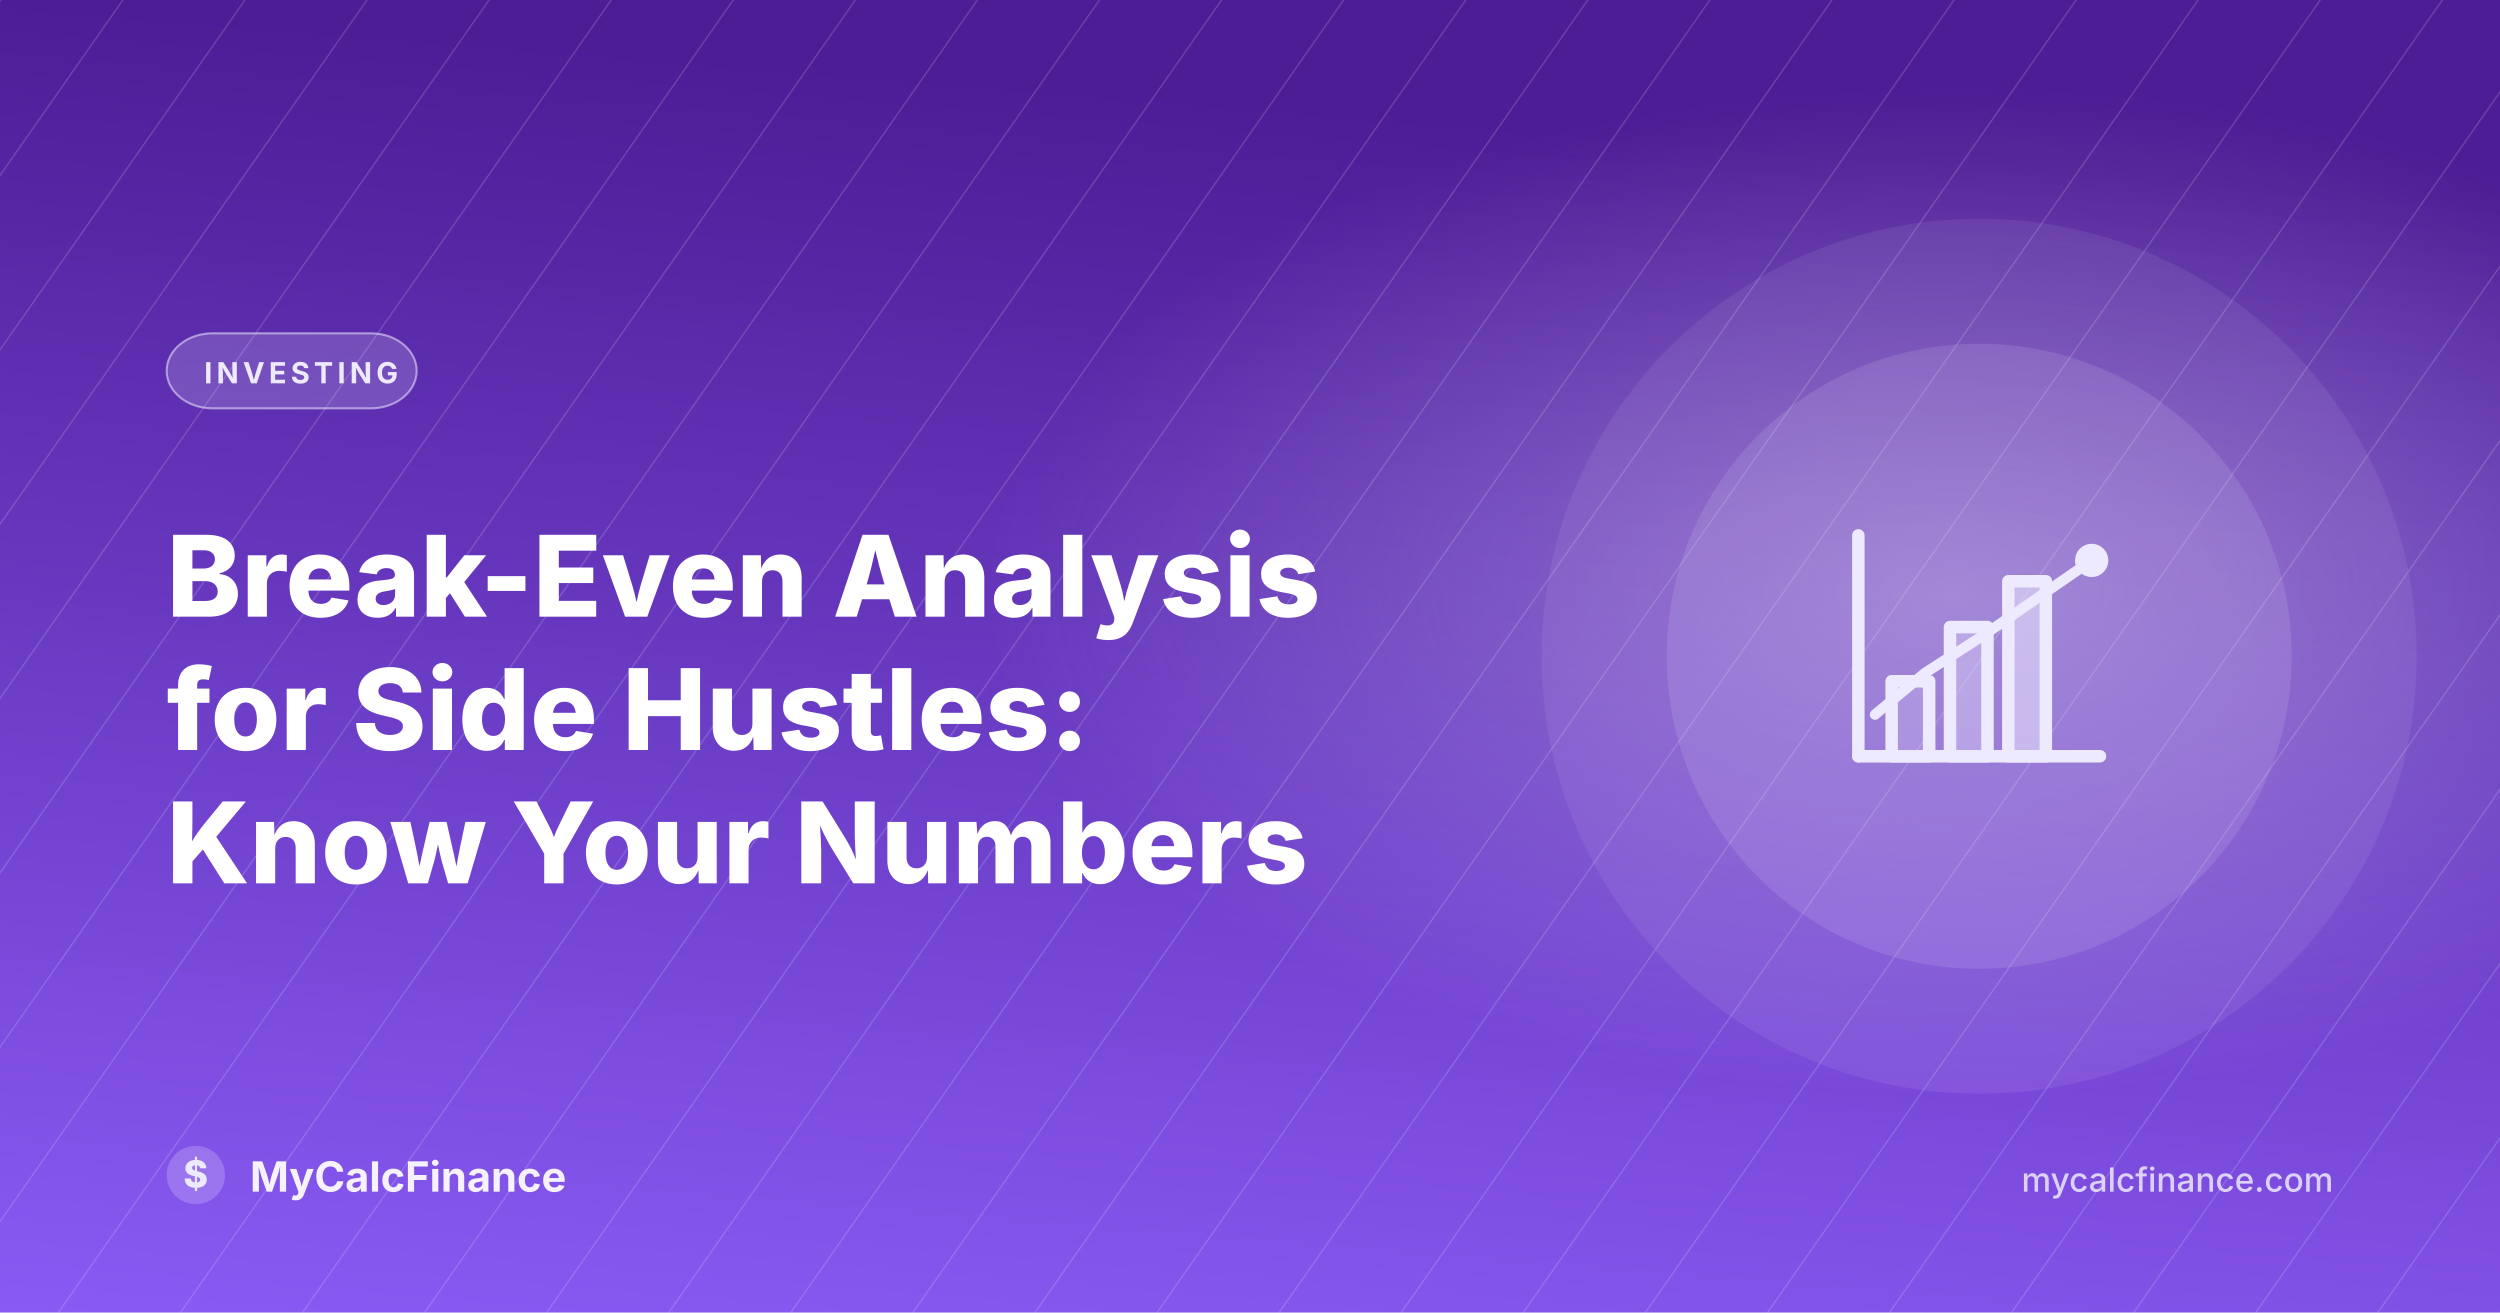
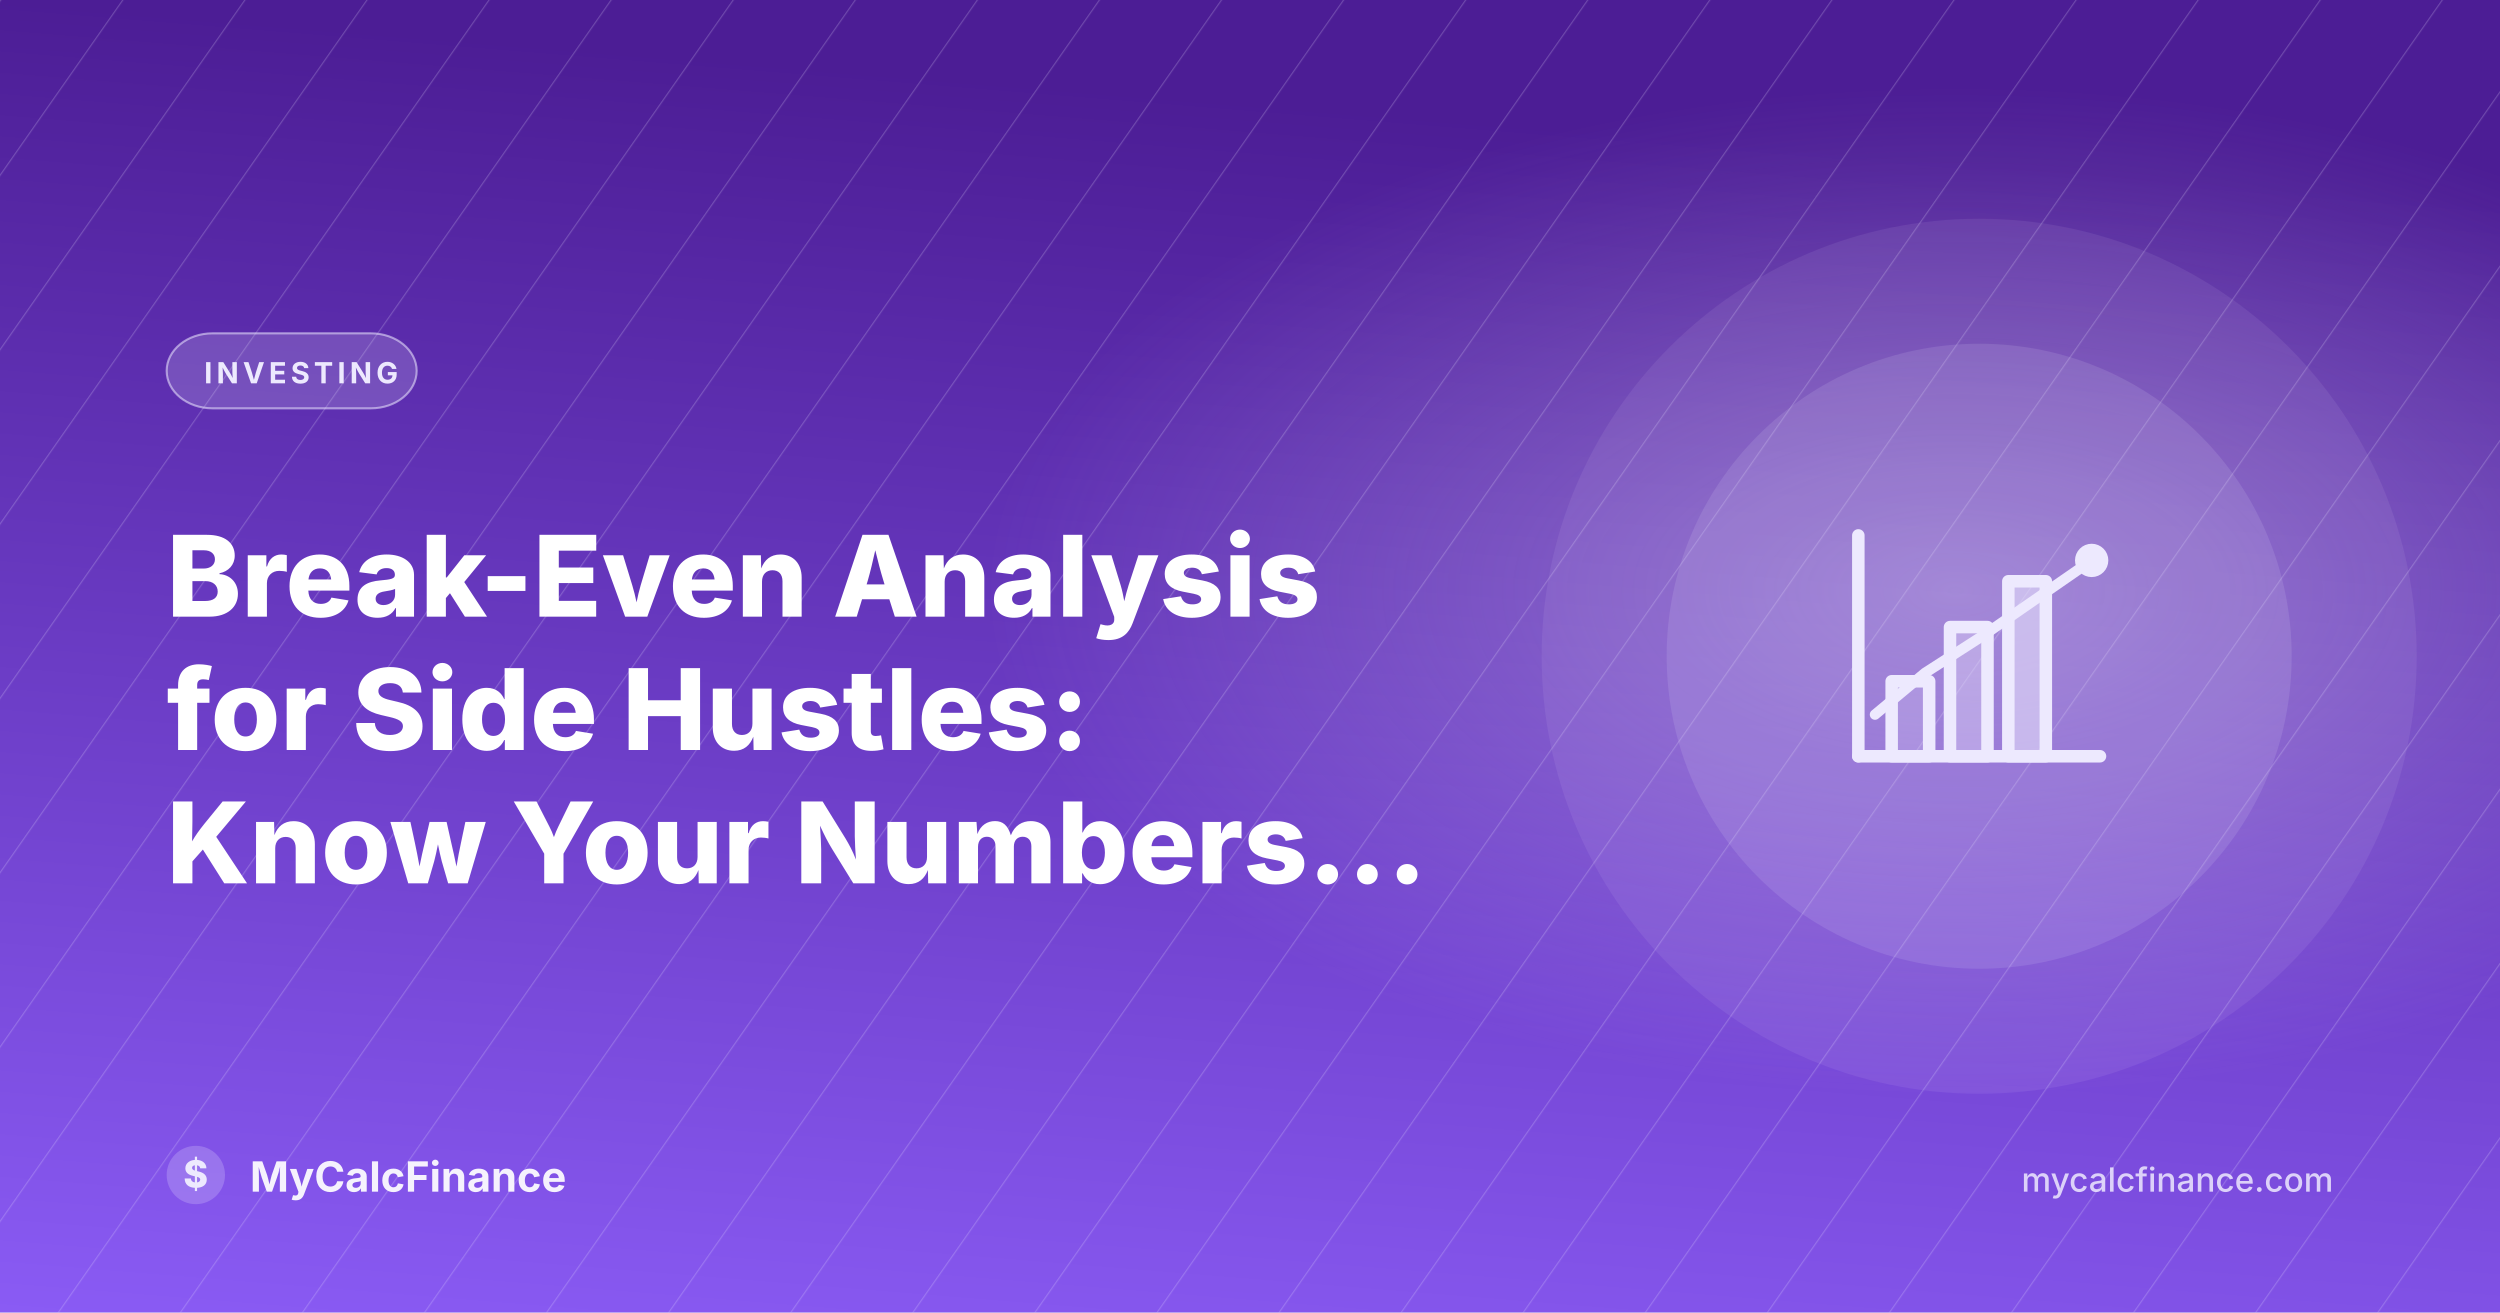
<svg xmlns="http://www.w3.org/2000/svg" viewBox="0 0 1200 630" role="img" aria-labelledby="title-break-even-analysis-side-hustles">
  <defs>
    <linearGradient id="g" gradientTransform="rotate(99)">
      <stop offset="0%" stop-color="#4c1d95" />
      <stop offset="100%" stop-color="#8b5cf6" />
    </linearGradient>
    <radialGradient id="glow" cx="0.78" cy="0.45" r="0.55">
      <stop offset="0%" stop-color="#ede9fe" stop-opacity="0.35" />
      <stop offset="70%" stop-color="#ede9fe" stop-opacity="0" />
    </radialGradient>
    <pattern id="pat" width="48" height="48" patternUnits="userSpaceOnUse" patternTransform="rotate(35)">
      <rect width="48" height="48" fill="none" />
      <line x1="0" y1="0" x2="0" y2="48" stroke="#ede9fe" stroke-width="1.2" stroke-opacity="0.2" />
    </pattern>
  </defs>
  <rect width="1200" height="630" fill="url(#g)" />
  <rect width="1200" height="630" fill="url(#pat)" />
  <rect width="1200" height="630" fill="url(#glow)" />
  <circle cx="950" cy="315" r="210" fill="#ede9fe" fill-opacity="0.08" />
  <circle cx="950" cy="315" r="150" fill="#ede9fe" fill-opacity="0.12" />
-   <g transform="translate(870 235) scale(1)" color="#ede9fe">
+   <g transform="translate(870 235)" color="#ede9fe">
    <g fill="none" stroke="currentColor" stroke-width="6" stroke-linecap="round" stroke-linejoin="round">
      <path d="M22 128 H138" />
      <path d="M22 128 V22" />
      <rect x="38" y="92" width="18" height="36" fill="currentColor" fill-opacity="0.2" />
      <rect x="66" y="66" width="18" height="62" fill="currentColor" fill-opacity="0.35" />
      <rect x="94" y="44" width="18" height="84" fill="currentColor" fill-opacity="0.55" />
      <path d="M30 108 L54 88 L82 70 L108 52 L134 34" stroke-width="5" />
      <circle cx="134" cy="34" r="5" fill="currentColor" />
    </g>
  </g>
  <g transform="translate(80 160)">
    <rect x="0" y="0" rx="22" ry="22" width="120" height="36" fill="#ede9fe" fill-opacity="0.18" stroke="#ede9fe" stroke-opacity="0.55" />
    <text x="18" y="24" font-family="Inter, system-ui, -apple-system, 'Segoe UI', Roboto, sans-serif" font-size="14" font-weight="700" letter-spacing="2" fill="#ede9fe">INVESTING</text>
  </g>
-   <text font-family="Inter, system-ui, -apple-system, 'Segoe UI', Roboto, sans-serif" font-size="54" font-weight="800" fill="#ffffff" y="296" style="paint-order:stroke fill">
+   <text font-family="Inter, system-ui, -apple-system, 'Segoe UI', Roboto, sans-serif" font-size="54" font-weight="800" fill="#ffffff" y="296">
    <tspan x="80" dy="0">Break-Even Analysis</tspan>
    <tspan x="80" dy="64">for Side Hustles:</tspan>
-     <tspan x="80" dy="64">Know Your Numbers</tspan>
+     <tspan x="80" dy="64">Know Your Numbers…</tspan>
  </text>
  <g transform="translate(80 550)">
    <circle cx="14" cy="14" r="14" fill="#ede9fe" fill-opacity="0.22" />
    <text x="8" y="20" font-family="Inter, system-ui, sans-serif" font-size="18" font-weight="800" fill="#ede9fe">$</text>
    <text x="40" y="22" font-family="Inter, system-ui, sans-serif" font-size="20" font-weight="700" fill="#ffffff" fill-opacity="0.92">MyCalcFinance</text>
  </g>
  <text x="1120" y="572" text-anchor="end" font-family="Inter, system-ui, sans-serif" font-size="16" font-weight="500" fill="#ede9fe" fill-opacity="0.85">mycalcfinance.com</text>
</svg>
